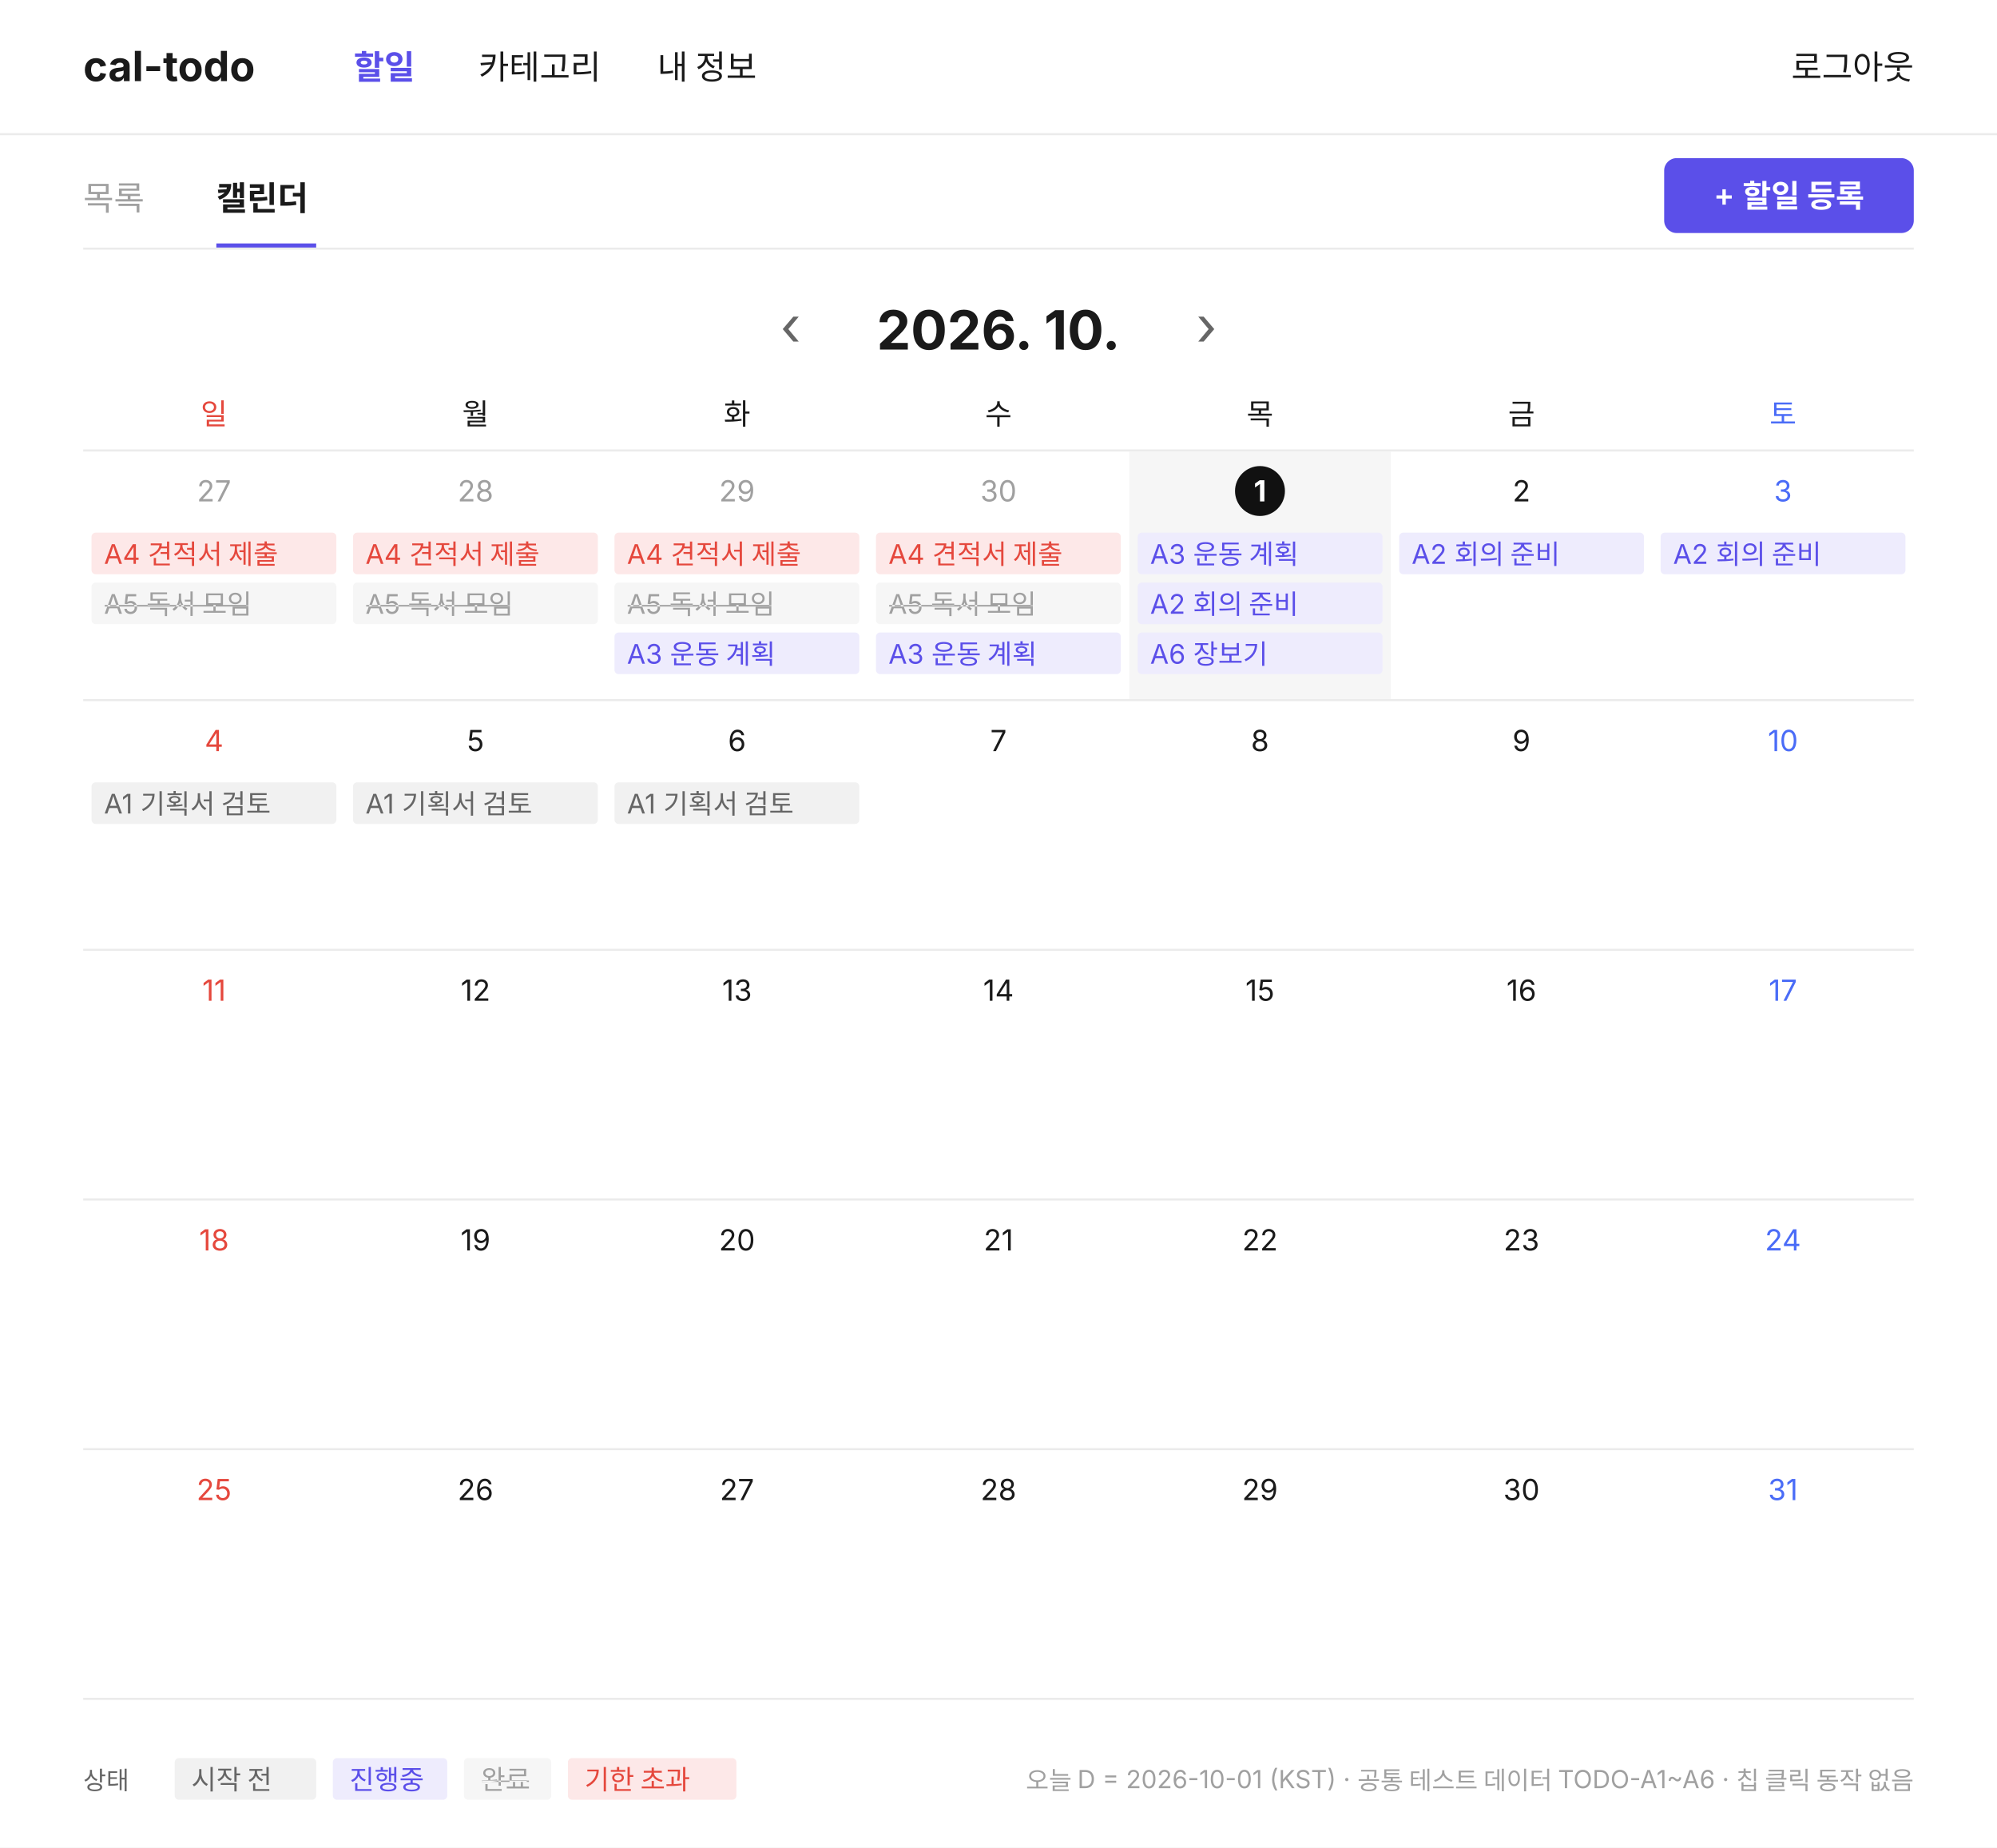
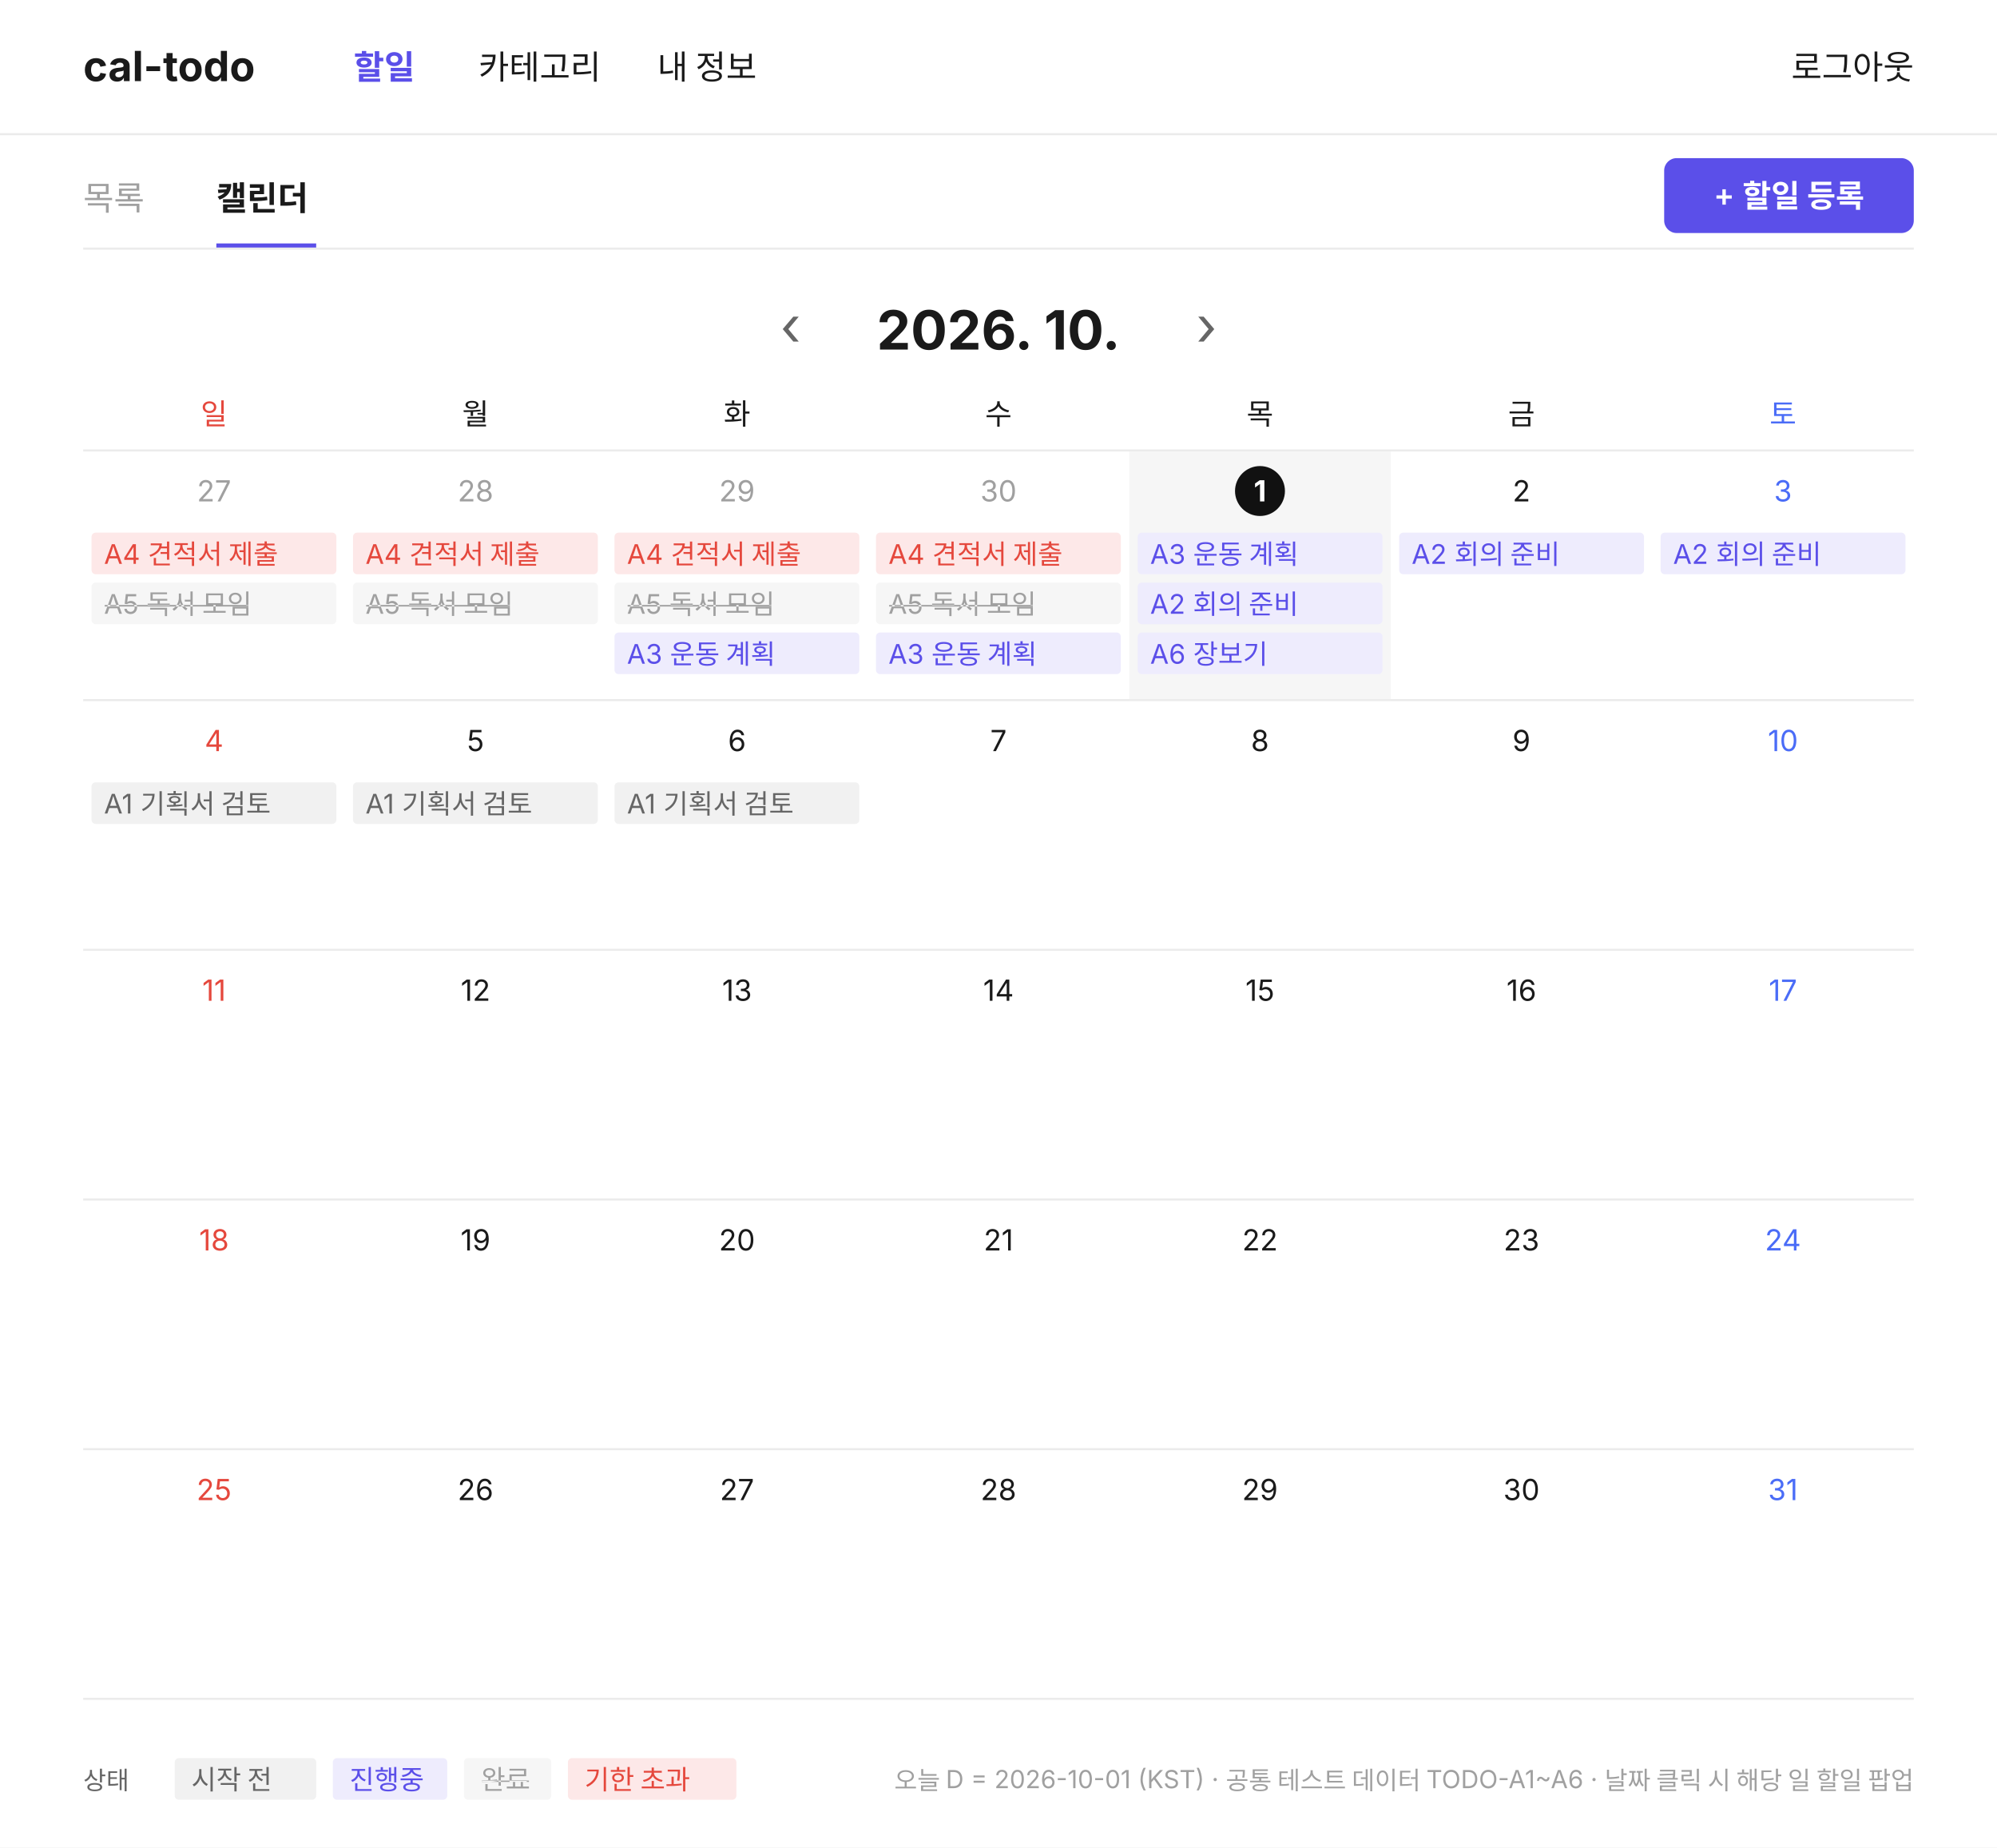
<svg xmlns="http://www.w3.org/2000/svg" viewBox="0 0 960 888" width="960" height="888" font-family="-apple-system, BlinkMacSystemFont, 'Apple SD Gothic Neo', 'Malgun Gothic', 'Noto Sans KR', sans-serif">
  <rect width="960" height="888" fill="#ffffff" />
  <text x="40.0" y="39.0" font-size="20" font-weight="700" fill="#1a1a1a" text-anchor="start">cal-todo</text>
  <text x="170.0" y="38.0" font-size="16" font-weight="600" fill="#5b4fe9" text-anchor="start">할일</text>
  <text x="230.0" y="38.0" font-size="16" font-weight="400" fill="#1a1a1a" text-anchor="start">카테고리</text>
  <text x="316.0" y="38.0" font-size="16" font-weight="400" fill="#1a1a1a" text-anchor="start">내 정보</text>
  <text x="920.0" y="38.0" font-size="16" font-weight="400" fill="#1a1a1a" text-anchor="end">로그아웃</text>
  <line x1="0" y1="64.5" x2="960" y2="64.5" stroke="#ebebeb" />
  <text x="40.0" y="101.0" font-size="16" font-weight="400" fill="#a0a0a0" text-anchor="start">목록</text>
  <text x="104.0" y="101.0" font-size="16" font-weight="700" fill="#1a1a1a" text-anchor="start">캘린더</text>
  <rect x="104" y="117" width="48" height="2" fill="#5b4fe9" />
  <line x1="40" y1="119.5" x2="920" y2="119.5" stroke="#ebebeb" />
  <rect x="800" y="76" width="120" height="36" rx="6" fill="#5b4fe9" />
  <text x="860.0" y="99.0" font-size="15" font-weight="600" fill="#ffffff" text-anchor="middle">+ 할일 등록</text>
  <text x="480.0" y="168.0" font-size="26" font-weight="700" fill="#1a1a1a" text-anchor="middle">2026. 10.</text>
  <text x="380.0" y="166.0" font-size="26" font-weight="400" fill="#666666" text-anchor="middle">‹</text>
  <text x="580.0" y="166.0" font-size="26" font-weight="400" fill="#666666" text-anchor="middle">›</text>
  <text x="102.9" y="204.0" font-size="14" font-weight="400" fill="#e5483d" text-anchor="middle">일</text>
  <text x="228.6" y="204.0" font-size="14" font-weight="400" fill="#1a1a1a" text-anchor="middle">월</text>
  <text x="354.3" y="204.0" font-size="14" font-weight="400" fill="#1a1a1a" text-anchor="middle">화</text>
  <text x="480.0" y="204.0" font-size="14" font-weight="400" fill="#1a1a1a" text-anchor="middle">수</text>
  <text x="605.7" y="204.0" font-size="14" font-weight="400" fill="#1a1a1a" text-anchor="middle">목</text>
  <text x="731.4" y="204.0" font-size="14" font-weight="400" fill="#1a1a1a" text-anchor="middle">금</text>
  <text x="857.1" y="204.0" font-size="14" font-weight="400" fill="#4a6cf7" text-anchor="middle">토</text>
  <line x1="40" y1="216.5" x2="920" y2="216.5" stroke="#ebebeb" />
  <text x="102.9" y="241.0" font-size="14" font-weight="400" fill="#a0a0a0" text-anchor="middle" style="font-variant-numeric:tabular-nums">27</text>
  <rect x="44.0" y="256" width="117.7" height="20" rx="2" fill="#fde8e8" />
  <text x="50.0" y="271.0" font-size="13" font-weight="400" fill="#e5483d" text-anchor="start">A4 견적서 제출</text>
  <rect x="44.0" y="280" width="117.7" height="20" rx="2" fill="#f6f6f6" />
  <text x="50.0" y="295.0" font-size="13" font-weight="400" fill="#a0a0a0" text-anchor="start" text-decoration="line-through">A5 독서 모임</text>
  <text x="228.6" y="241.0" font-size="14" font-weight="400" fill="#a0a0a0" text-anchor="middle" style="font-variant-numeric:tabular-nums">28</text>
  <rect x="169.7" y="256" width="117.7" height="20" rx="2" fill="#fde8e8" />
  <text x="175.7" y="271.0" font-size="13" font-weight="400" fill="#e5483d" text-anchor="start">A4 견적서 제출</text>
  <rect x="169.7" y="280" width="117.7" height="20" rx="2" fill="#f6f6f6" />
  <text x="175.7" y="295.0" font-size="13" font-weight="400" fill="#a0a0a0" text-anchor="start" text-decoration="line-through">A5 독서 모임</text>
  <text x="354.3" y="241.0" font-size="14" font-weight="400" fill="#a0a0a0" text-anchor="middle" style="font-variant-numeric:tabular-nums">29</text>
  <rect x="295.4" y="256" width="117.7" height="20" rx="2" fill="#fde8e8" />
  <text x="301.4" y="271.0" font-size="13" font-weight="400" fill="#e5483d" text-anchor="start">A4 견적서 제출</text>
  <rect x="295.4" y="280" width="117.7" height="20" rx="2" fill="#f6f6f6" />
  <text x="301.4" y="295.0" font-size="13" font-weight="400" fill="#a0a0a0" text-anchor="start" text-decoration="line-through">A5 독서 모임</text>
  <rect x="295.4" y="304" width="117.7" height="20" rx="2" fill="#eeecfd" />
  <text x="301.4" y="319.0" font-size="13" font-weight="400" fill="#5b4fe9" text-anchor="start">A3 운동 계획</text>
  <text x="480.0" y="241.0" font-size="14" font-weight="400" fill="#a0a0a0" text-anchor="middle" style="font-variant-numeric:tabular-nums">30</text>
  <rect x="421.1" y="256" width="117.7" height="20" rx="2" fill="#fde8e8" />
  <text x="427.1" y="271.0" font-size="13" font-weight="400" fill="#e5483d" text-anchor="start">A4 견적서 제출</text>
  <rect x="421.1" y="280" width="117.7" height="20" rx="2" fill="#f6f6f6" />
  <text x="427.1" y="295.0" font-size="13" font-weight="400" fill="#a0a0a0" text-anchor="start" text-decoration="line-through">A5 독서 모임</text>
  <rect x="421.1" y="304" width="117.7" height="20" rx="2" fill="#eeecfd" />
  <text x="427.1" y="319.0" font-size="13" font-weight="400" fill="#5b4fe9" text-anchor="start">A3 운동 계획</text>
  <rect x="542.9" y="217" width="125.7" height="119" fill="#f6f6f6" />
  <circle cx="605.7" cy="236" r="12" fill="#111111" />
  <text x="605.7" y="241.0" font-size="14" font-weight="700" fill="#ffffff" text-anchor="middle" style="font-variant-numeric:tabular-nums">1</text>
  <rect x="546.9" y="256" width="117.7" height="20" rx="2" fill="#eeecfd" />
  <text x="552.9" y="271.0" font-size="13" font-weight="400" fill="#5b4fe9" text-anchor="start">A3 운동 계획</text>
  <rect x="546.9" y="280" width="117.7" height="20" rx="2" fill="#eeecfd" />
  <text x="552.9" y="295.0" font-size="13" font-weight="400" fill="#5b4fe9" text-anchor="start">A2 회의 준비</text>
  <rect x="546.9" y="304" width="117.7" height="20" rx="2" fill="#eeecfd" />
  <text x="552.9" y="319.0" font-size="13" font-weight="400" fill="#5b4fe9" text-anchor="start">A6 장보기</text>
  <text x="731.4" y="241.0" font-size="14" font-weight="400" fill="#1a1a1a" text-anchor="middle" style="font-variant-numeric:tabular-nums">2</text>
  <rect x="672.6" y="256" width="117.7" height="20" rx="2" fill="#eeecfd" />
  <text x="678.6" y="271.0" font-size="13" font-weight="400" fill="#5b4fe9" text-anchor="start">A2 회의 준비</text>
  <text x="857.1" y="241.0" font-size="14" font-weight="400" fill="#4a6cf7" text-anchor="middle" style="font-variant-numeric:tabular-nums">3</text>
  <rect x="798.3" y="256" width="117.7" height="20" rx="2" fill="#eeecfd" />
  <text x="804.3" y="271.0" font-size="13" font-weight="400" fill="#5b4fe9" text-anchor="start">A2 회의 준비</text>
  <line x1="40" y1="336.5" x2="920" y2="336.5" stroke="#ebebeb" />
  <text x="102.9" y="361.0" font-size="14" font-weight="400" fill="#e5483d" text-anchor="middle" style="font-variant-numeric:tabular-nums">4</text>
  <rect x="44.0" y="376" width="117.7" height="20" rx="2" fill="#f1f1f1" />
  <text x="50.0" y="391.0" font-size="13" font-weight="400" fill="#666666" text-anchor="start">A1 기획서 검토</text>
  <text x="228.6" y="361.0" font-size="14" font-weight="400" fill="#1a1a1a" text-anchor="middle" style="font-variant-numeric:tabular-nums">5</text>
  <rect x="169.7" y="376" width="117.7" height="20" rx="2" fill="#f1f1f1" />
  <text x="175.7" y="391.0" font-size="13" font-weight="400" fill="#666666" text-anchor="start">A1 기획서 검토</text>
  <text x="354.3" y="361.0" font-size="14" font-weight="400" fill="#1a1a1a" text-anchor="middle" style="font-variant-numeric:tabular-nums">6</text>
  <rect x="295.4" y="376" width="117.7" height="20" rx="2" fill="#f1f1f1" />
  <text x="301.4" y="391.0" font-size="13" font-weight="400" fill="#666666" text-anchor="start">A1 기획서 검토</text>
  <text x="480.0" y="361.0" font-size="14" font-weight="400" fill="#1a1a1a" text-anchor="middle" style="font-variant-numeric:tabular-nums">7</text>
  <text x="605.7" y="361.0" font-size="14" font-weight="400" fill="#1a1a1a" text-anchor="middle" style="font-variant-numeric:tabular-nums">8</text>
  <text x="731.4" y="361.0" font-size="14" font-weight="400" fill="#1a1a1a" text-anchor="middle" style="font-variant-numeric:tabular-nums">9</text>
  <text x="857.1" y="361.0" font-size="14" font-weight="400" fill="#4a6cf7" text-anchor="middle" style="font-variant-numeric:tabular-nums">10</text>
  <line x1="40" y1="456.5" x2="920" y2="456.5" stroke="#ebebeb" />
  <text x="102.9" y="481.0" font-size="14" font-weight="400" fill="#e5483d" text-anchor="middle" style="font-variant-numeric:tabular-nums">11</text>
  <text x="228.6" y="481.0" font-size="14" font-weight="400" fill="#1a1a1a" text-anchor="middle" style="font-variant-numeric:tabular-nums">12</text>
  <text x="354.3" y="481.0" font-size="14" font-weight="400" fill="#1a1a1a" text-anchor="middle" style="font-variant-numeric:tabular-nums">13</text>
  <text x="480.0" y="481.0" font-size="14" font-weight="400" fill="#1a1a1a" text-anchor="middle" style="font-variant-numeric:tabular-nums">14</text>
  <text x="605.7" y="481.0" font-size="14" font-weight="400" fill="#1a1a1a" text-anchor="middle" style="font-variant-numeric:tabular-nums">15</text>
  <text x="731.4" y="481.0" font-size="14" font-weight="400" fill="#1a1a1a" text-anchor="middle" style="font-variant-numeric:tabular-nums">16</text>
  <text x="857.1" y="481.0" font-size="14" font-weight="400" fill="#4a6cf7" text-anchor="middle" style="font-variant-numeric:tabular-nums">17</text>
  <line x1="40" y1="576.5" x2="920" y2="576.5" stroke="#ebebeb" />
  <text x="102.9" y="601.0" font-size="14" font-weight="400" fill="#e5483d" text-anchor="middle" style="font-variant-numeric:tabular-nums">18</text>
  <text x="228.6" y="601.0" font-size="14" font-weight="400" fill="#1a1a1a" text-anchor="middle" style="font-variant-numeric:tabular-nums">19</text>
  <text x="354.3" y="601.0" font-size="14" font-weight="400" fill="#1a1a1a" text-anchor="middle" style="font-variant-numeric:tabular-nums">20</text>
  <text x="480.0" y="601.0" font-size="14" font-weight="400" fill="#1a1a1a" text-anchor="middle" style="font-variant-numeric:tabular-nums">21</text>
  <text x="605.7" y="601.0" font-size="14" font-weight="400" fill="#1a1a1a" text-anchor="middle" style="font-variant-numeric:tabular-nums">22</text>
  <text x="731.4" y="601.0" font-size="14" font-weight="400" fill="#1a1a1a" text-anchor="middle" style="font-variant-numeric:tabular-nums">23</text>
  <text x="857.1" y="601.0" font-size="14" font-weight="400" fill="#4a6cf7" text-anchor="middle" style="font-variant-numeric:tabular-nums">24</text>
  <line x1="40" y1="696.5" x2="920" y2="696.5" stroke="#ebebeb" />
  <text x="102.9" y="721.0" font-size="14" font-weight="400" fill="#e5483d" text-anchor="middle" style="font-variant-numeric:tabular-nums">25</text>
  <text x="228.6" y="721.0" font-size="14" font-weight="400" fill="#1a1a1a" text-anchor="middle" style="font-variant-numeric:tabular-nums">26</text>
  <text x="354.3" y="721.0" font-size="14" font-weight="400" fill="#1a1a1a" text-anchor="middle" style="font-variant-numeric:tabular-nums">27</text>
  <text x="480.0" y="721.0" font-size="14" font-weight="400" fill="#1a1a1a" text-anchor="middle" style="font-variant-numeric:tabular-nums">28</text>
  <text x="605.7" y="721.0" font-size="14" font-weight="400" fill="#1a1a1a" text-anchor="middle" style="font-variant-numeric:tabular-nums">29</text>
  <text x="731.4" y="721.0" font-size="14" font-weight="400" fill="#1a1a1a" text-anchor="middle" style="font-variant-numeric:tabular-nums">30</text>
  <text x="857.1" y="721.0" font-size="14" font-weight="400" fill="#4a6cf7" text-anchor="middle" style="font-variant-numeric:tabular-nums">31</text>
  <line x1="40" y1="816.5" x2="920" y2="816.5" stroke="#ebebeb" />
  <text x="40.0" y="860.0" font-size="12" font-weight="400" fill="#666666" text-anchor="start">상태</text>
  <rect x="84" y="845" width="68" height="20" rx="2" fill="#f1f1f1" />
  <text x="92.0" y="860.0" font-size="13" font-weight="400" fill="#666666" text-anchor="start">시작 전</text>
  <rect x="160" y="845" width="55" height="20" rx="2" fill="#eeecfd" />
  <text x="168.0" y="860.0" font-size="13" font-weight="400" fill="#5b4fe9" text-anchor="start">진행중</text>
  <rect x="223" y="845" width="42" height="20" rx="2" fill="#f6f6f6" />
  <text x="231.0" y="860.0" font-size="13" font-weight="400" fill="#a0a0a0" text-anchor="start" text-decoration="line-through">완료</text>
  <rect x="273" y="845" width="81" height="20" rx="2" fill="#fde8e8" />
  <text x="281.0" y="860.0" font-size="13" font-weight="400" fill="#e5483d" text-anchor="start">기한 초과</text>
-   <text x="920.0" y="860.0" font-size="12" font-weight="400" fill="#a0a0a0" text-anchor="end">오늘 D = 2026-10-01 (KST) · 공통 테스트 데이터 TODO-A1~A6 · 칩 클릭 동작 없음</text>
+   <text x="920.0" y="860.0" font-size="12" font-weight="400" fill="#a0a0a0" text-anchor="end">오늘 D = 2026-10-01 (KST) · 공통 테스트 데이터 TODO-A1~A6 · 날짜 클릭 시 해당 일 할일 팝업</text>
</svg>
